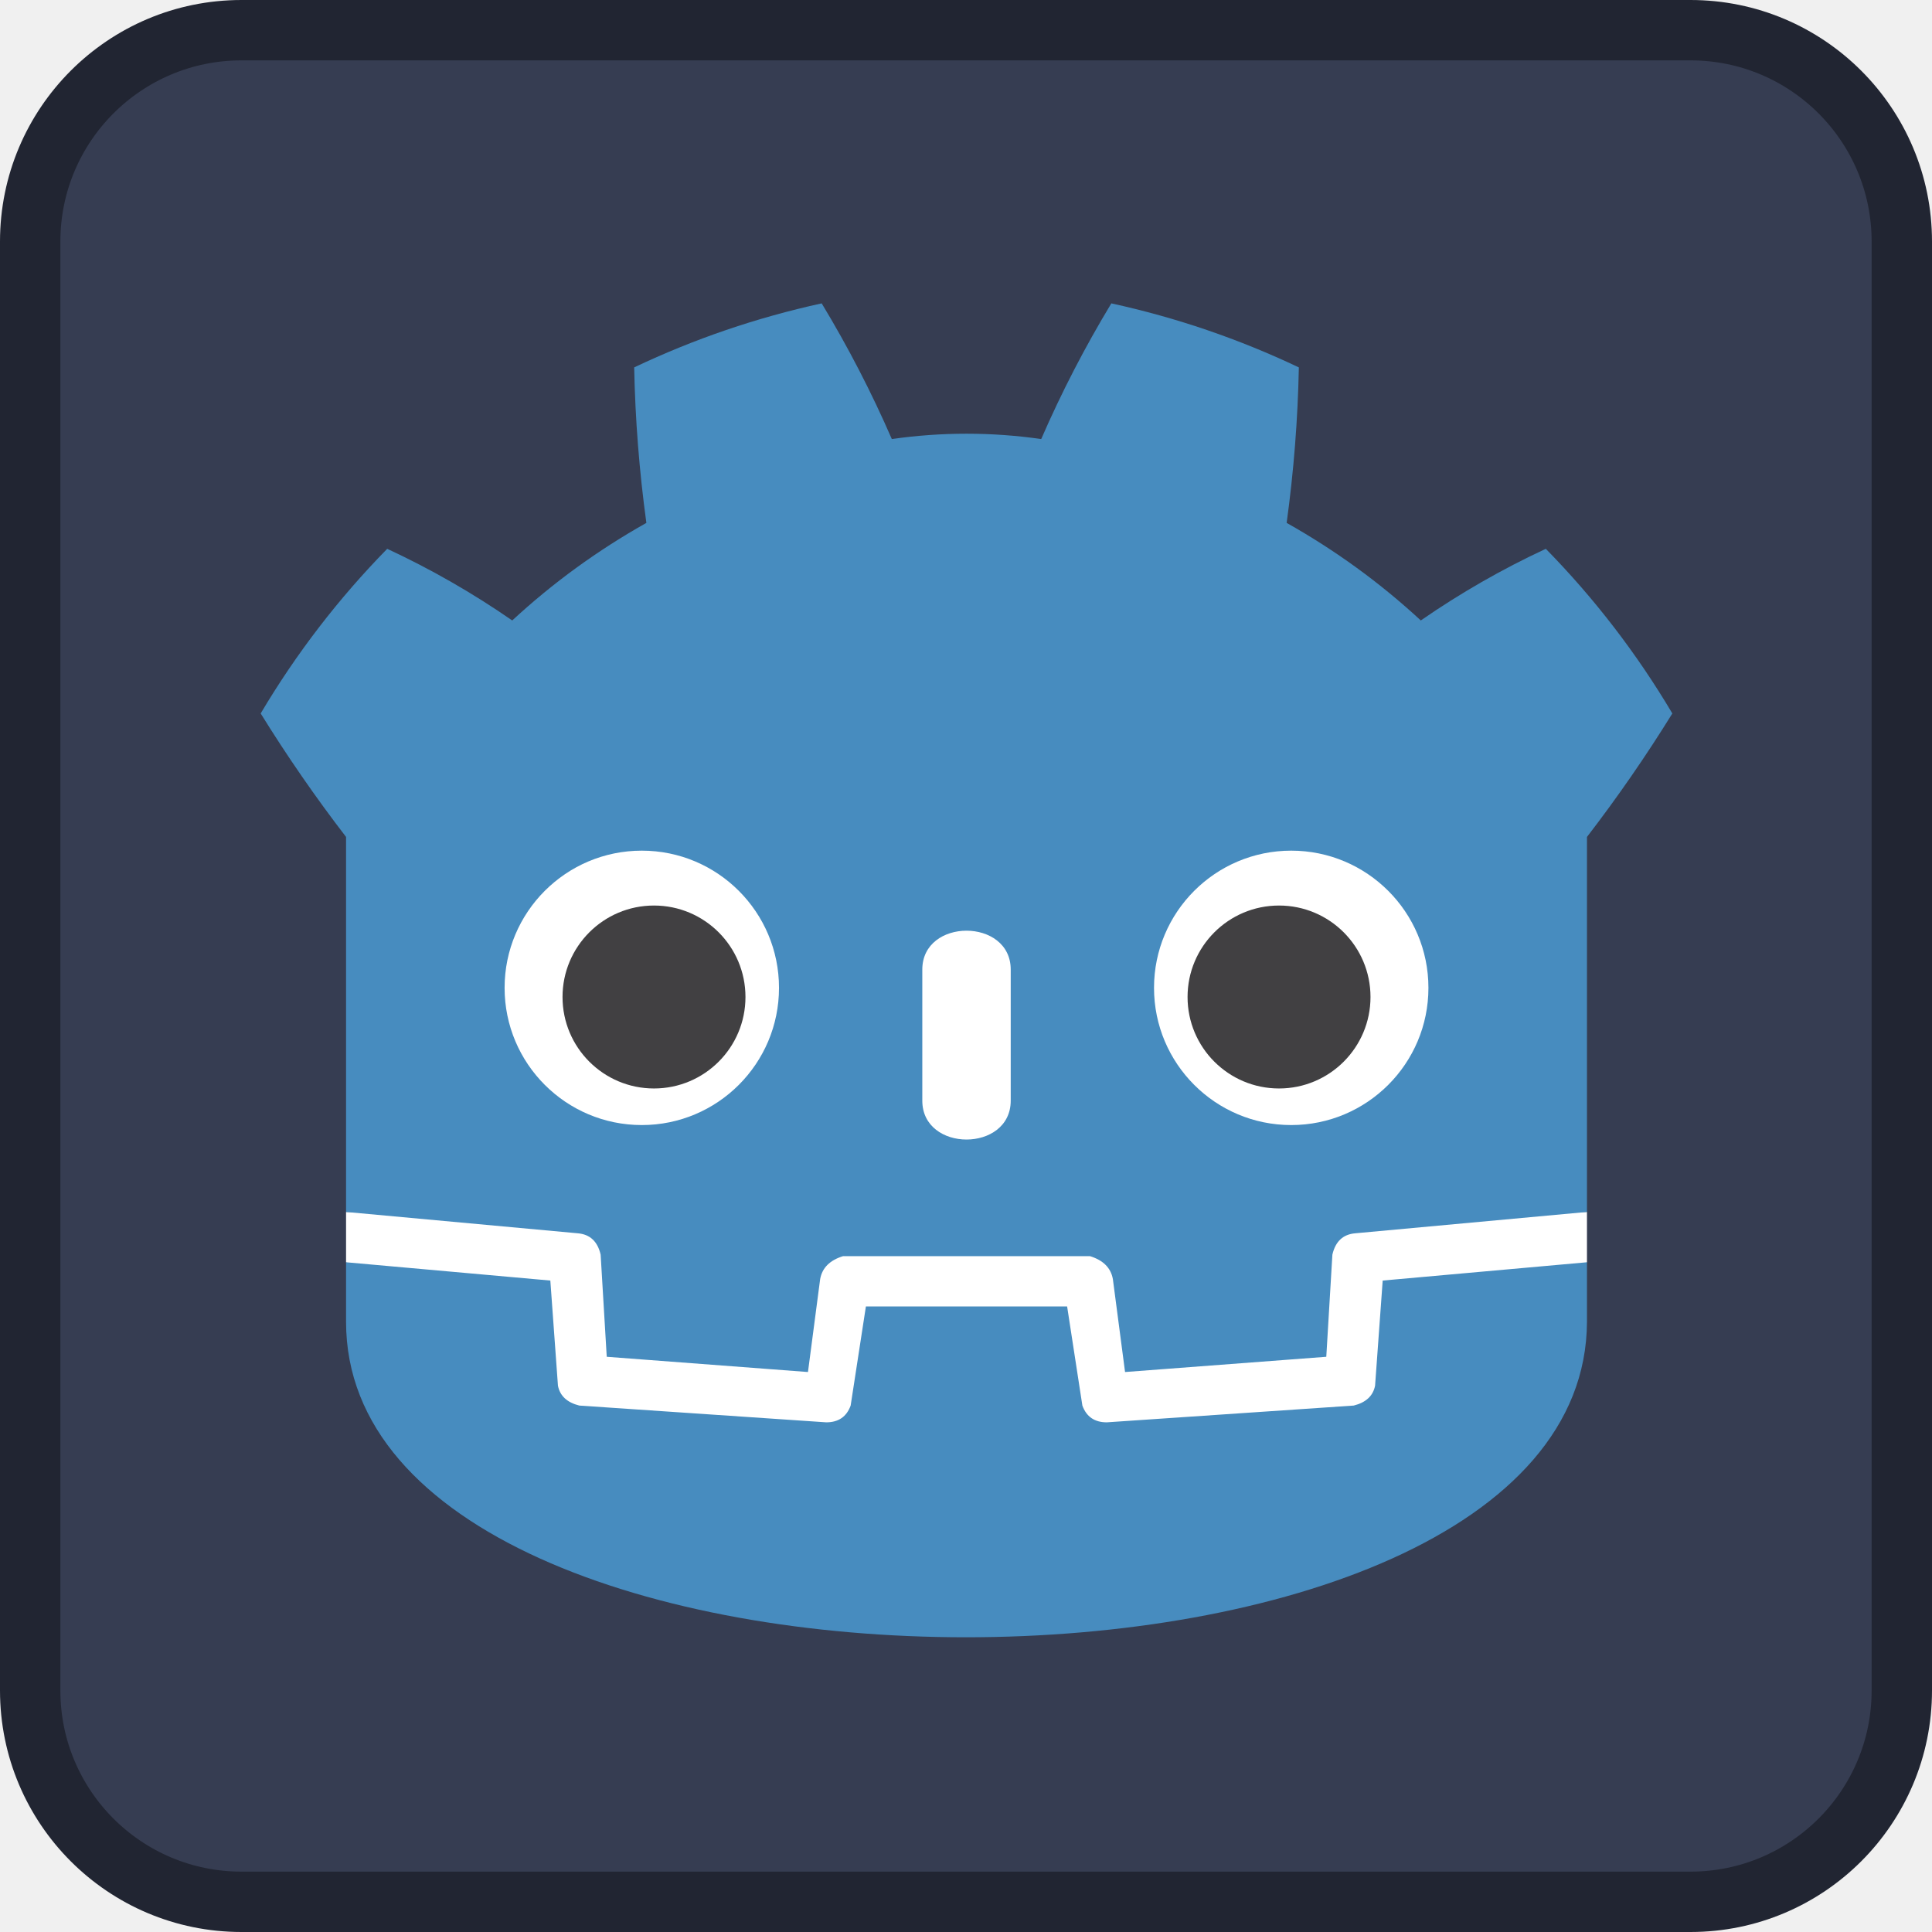
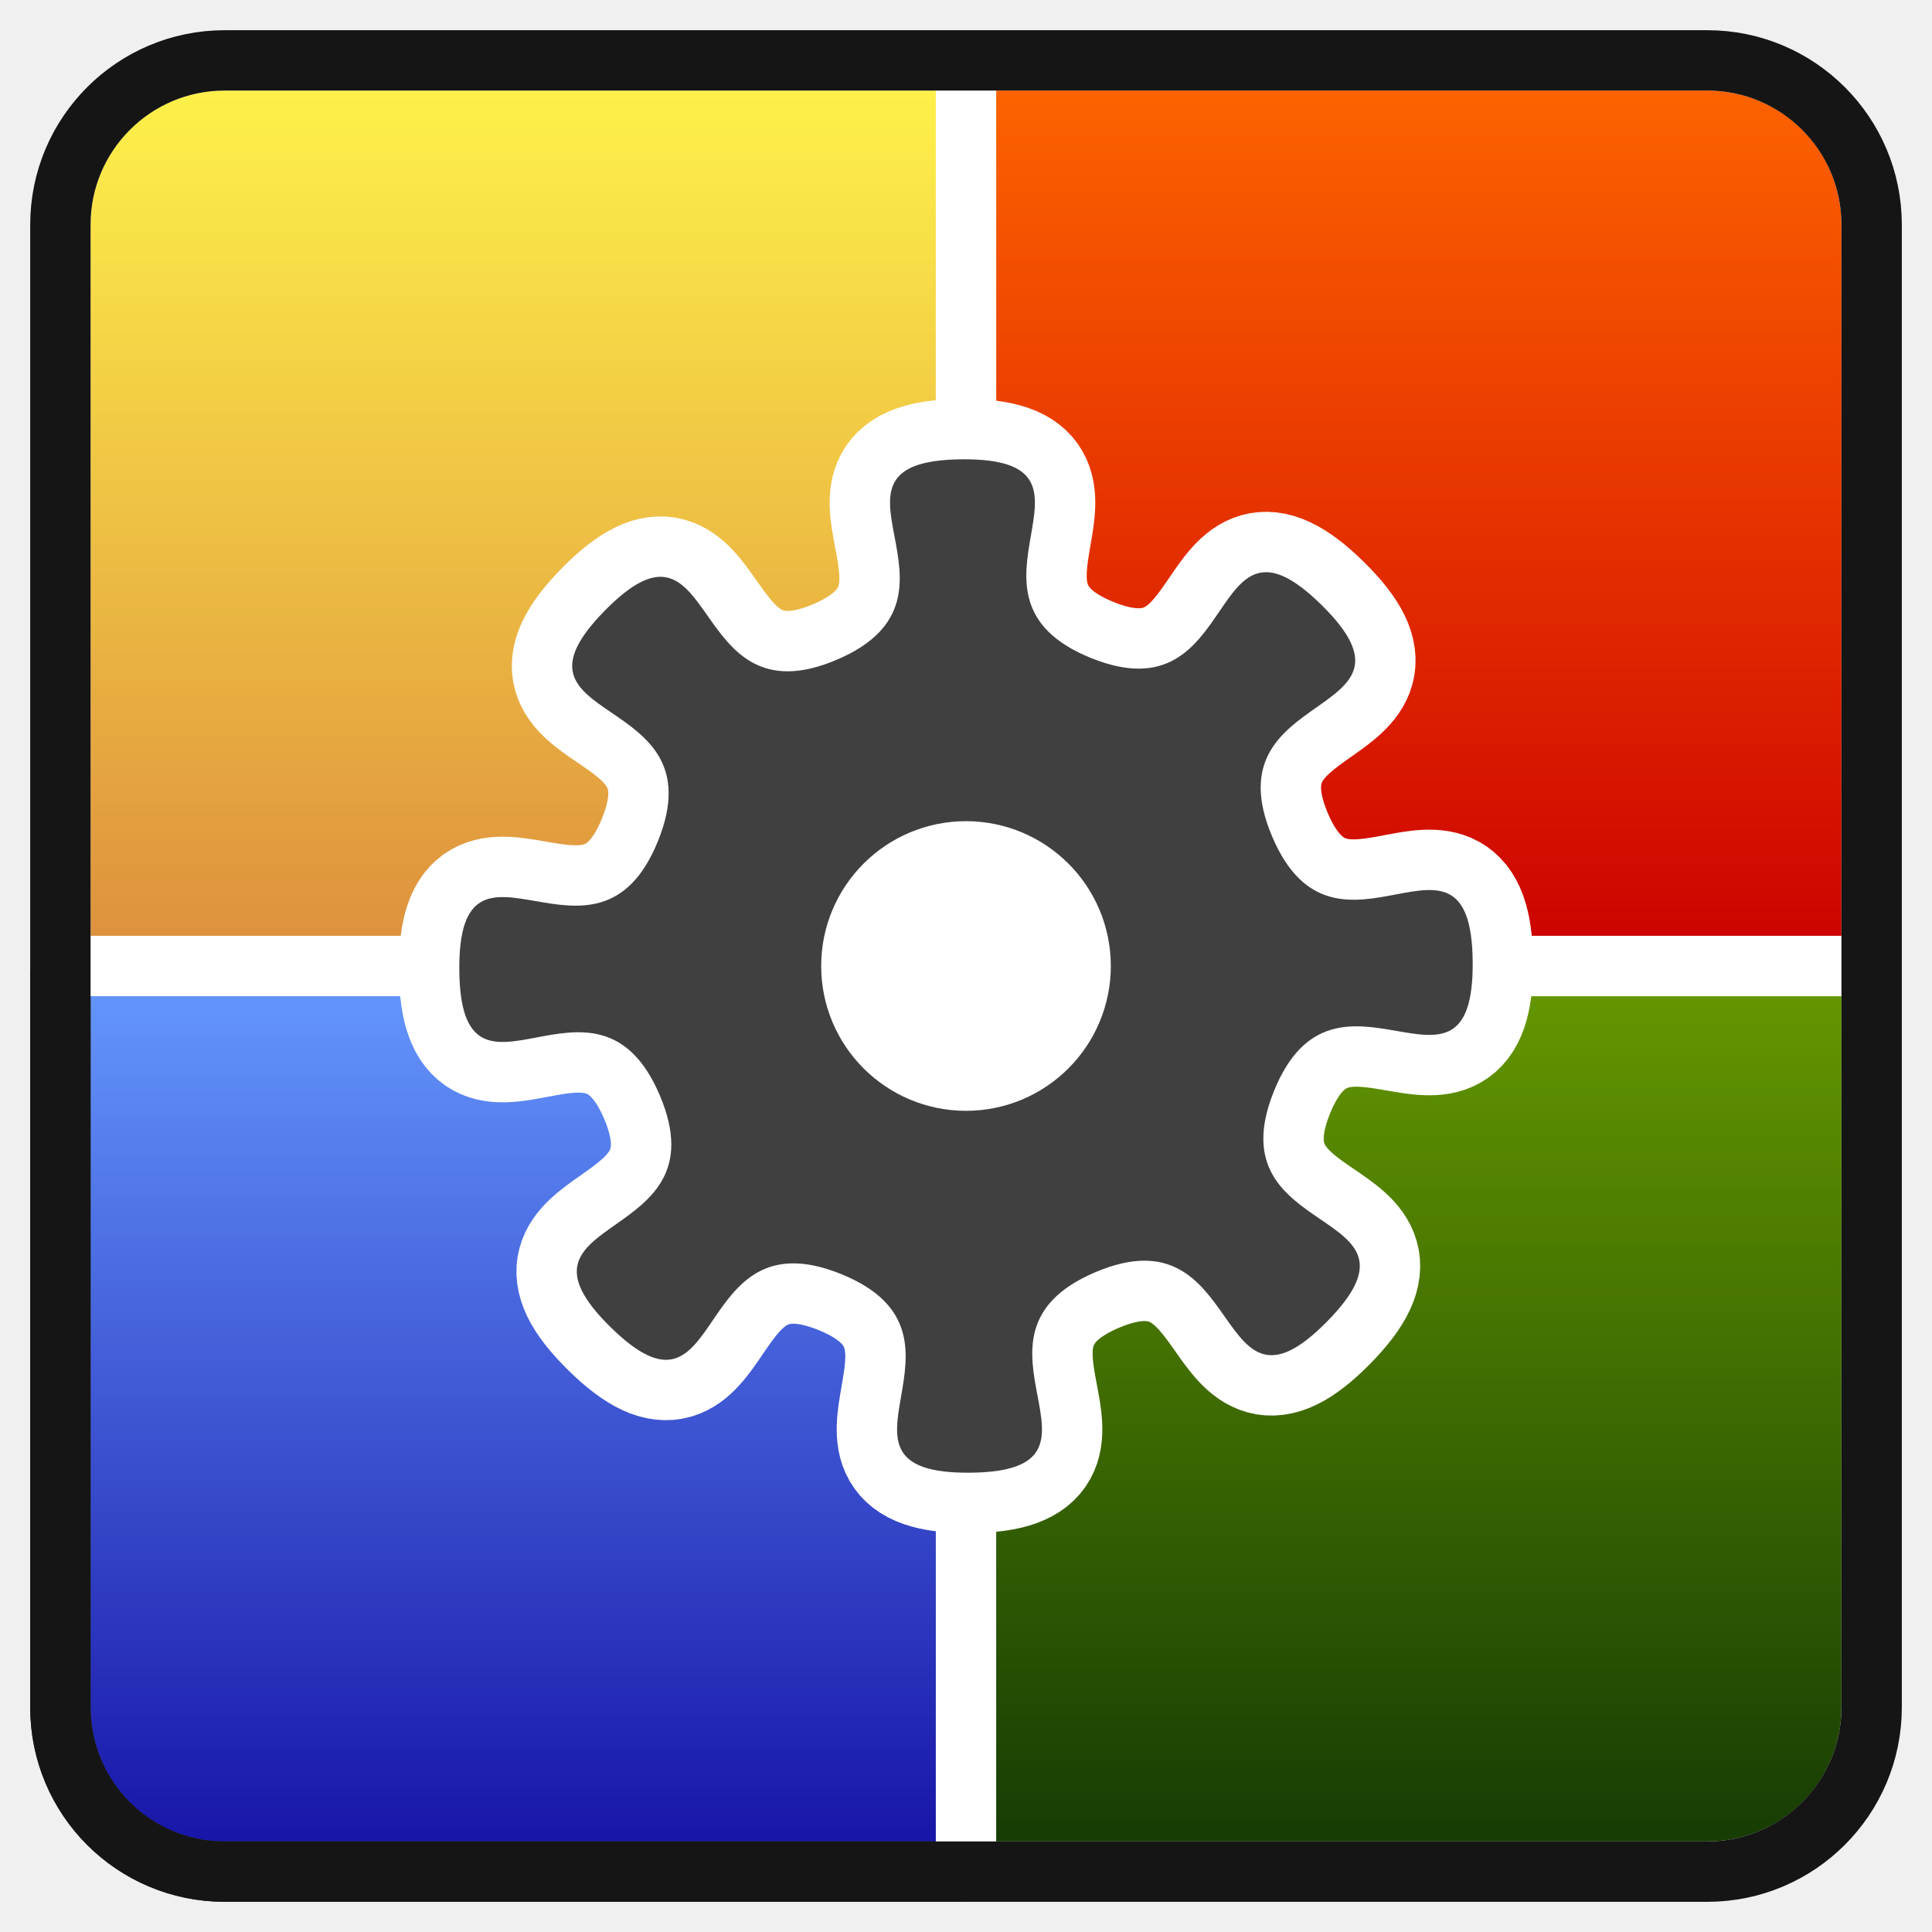
- <svg xmlns="http://www.w3.org/2000/svg" width="128" height="128">
-   <rect width="124" height="124" x="2" y="2" fill="#363d52" stroke="#212532" stroke-width="4" rx="14" />
-   <g fill="#fff" transform="translate(12.322 12.322)scale(.101)">
-     <path d="M105 673v33q407 354 814 0v-33z" />
-     <path fill="#478cbf" d="m105 673 152 14q12 1 15 14l4 67 132 10 8-61q2-11 15-15h162q13 4 15 15l8 61 132-10 4-67q3-13 15-14l152-14V427q30-39 56-81-35-59-83-108-43 20-82 47-40-37-88-64 7-51 8-102-59-28-123-42-26 43-46 89-49-7-98 0-20-46-46-89-64 14-123 42 1 51 8 102-48 27-88 64-39-27-82-47-48 49-83 108 26 42 56 81zm0 33v39c0 276 813 276 814 0v-39l-134 12-5 69q-2 10-14 13l-162 11q-12 0-16-11l-10-65H446l-10 65q-4 11-16 11l-162-11q-12-3-14-13l-5-69z" />
-     <path d="M483 600c0 34 58 34 58 0v-86c0-34-58-34-58 0z" />
-     <circle cx="725" cy="526" r="90" />
-     <circle cx="299" cy="526" r="90" />
-   </g>
-   <g fill="#414042" transform="translate(12.322 12.322)scale(.101)">
-     <circle cx="307" cy="532" r="60" />
-     <circle cx="717" cy="532" r="60" />
+ <svg xmlns="http://www.w3.org/2000/svg" xmlns:xlink="http://www.w3.org/1999/xlink" width="256" height="256" viewBox="0 0 256 256" version="1.1" id="svg1">
+   <defs id="defs1">
+     <linearGradient id="linearGradient16">
+       <stop style="stop-color:#669900;stop-opacity:1;" offset="0" id="stop16" />
+       <stop style="stop-color:#143904;stop-opacity:1;" offset="1" id="stop17" />
+     </linearGradient>
+     <linearGradient id="linearGradient14">
+       <stop style="stop-color:#6699ff;stop-opacity:1;" offset="0" id="stop14" />
+       <stop style="stop-color:#1511a5;stop-opacity:1;" offset="1" id="stop15" />
+     </linearGradient>
+     <linearGradient id="linearGradient12">
+       <stop style="stop-color:#ff6600;stop-opacity:1;" offset="0" id="stop12" />
+       <stop style="stop-color:#cc0000;stop-opacity:1;" offset="1" id="stop13" />
+     </linearGradient>
+     <linearGradient id="linearGradient9">
+       <stop style="stop-color:#fff44a;stop-opacity:1;" offset="0" id="stop10" />
+       <stop style="stop-color:#dd8e3d;stop-opacity:1;" offset="1" id="stop9" />
+     </linearGradient>
+     <linearGradient xlink:href="#linearGradient9" id="linearGradient10" x1="191.379" y1="8" x2="191.379" y2="128.299" gradientUnits="userSpaceOnUse" />
+     <linearGradient xlink:href="#linearGradient12" id="linearGradient13" x1="188" y1="8" x2="188" y2="128" gradientUnits="userSpaceOnUse" />
+     <linearGradient xlink:href="#linearGradient14" id="linearGradient15" x1="68" y1="128" x2="68" y2="248" gradientUnits="userSpaceOnUse" />
+     <linearGradient xlink:href="#linearGradient16" id="linearGradient17" x1="188" y1="128" x2="188" y2="248" gradientUnits="userSpaceOnUse" />
+   </defs>
+   <g id="layer1">
+     <path d="M 128,128 H 8 v 98.227 C 8,238.289 17.711,248 29.773,248 H 128 Z" style="opacity:1;fill:url(#linearGradient15);stroke-width:8;stroke-linecap:round;stroke-linejoin:round;stroke-miterlimit:50;paint-order:fill markers stroke;stroke:#404040" id="path8" />
+     <path d="m 128,128 v 120 h 98.227 C 238.289,248 248,238.289 248,226.227 V 128 Z" style="opacity:1;fill:url(#linearGradient17);stroke-width:8;stroke-linecap:round;stroke-linejoin:round;stroke-miterlimit:50;paint-order:fill markers stroke;stroke:#ffffff" id="path7" />
+     <path d="M 128,8 V 128 H 248 V 29.773 C 248,17.711 238.289,8 226.227,8 Z" style="opacity:1;fill:url(#linearGradient13);stroke-width:8;stroke-linecap:round;stroke-linejoin:round;stroke-miterlimit:50;paint-order:fill markers stroke;fill-opacity:1;stroke:#ffffff" id="path6" />
+     <path d="M 128,8 H 29.773 C 17.711,8 8,17.711 8,29.773 V 128 h 120 z" style="opacity:1;fill:url(#linearGradient10);stroke-width:8;stroke-linecap:round;stroke-linejoin:round;stroke-miterlimit:50;paint-order:fill markers stroke;fill-opacity:1;stroke:#ffffff" id="path5" />
+     <rect style="opacity:1;fill:none;stroke:#151515;stroke-width:8.001;stroke-linecap:round;stroke-linejoin:round;stroke-miterlimit:50;stroke-dasharray:none;paint-order:fill markers stroke;stroke-opacity:1" id="rect1" width="240" height="240" x="8.001" y="8.001" ry="21.773" />
+     <path style="opacity:1;fill:#404040;stroke:#ffffff;stroke-width:16;stroke-linecap:round;stroke-linejoin:round;stroke-miterlimit:50;stroke-dasharray:none;paint-order:stroke markers fill;fill-opacity:1" id="path20" d="M -38.556,53.979 C -55.737,67.292 -47.113,37.671 -68.081,43.397 c -20.967,5.725 1.514,26.853 -20.049,24.119 -21.562,-2.734 5.481,-17.582 -13.394,-28.36 -18.875,-10.778 -17.918,20.058 -31.231,2.878 -13.313,-17.18 16.308,-8.557 10.582,-29.524 -5.725,-20.967 -26.853,1.514 -24.119,-20.049 2.734,-21.562 17.582,5.481 28.36,-13.394 10.778,-18.875 -20.058,-17.918 -2.878,-31.231 17.18,-13.313 8.557,16.308 29.524,10.582 20.967,-5.725 -1.514,-26.853 20.049,-24.119 21.562,2.734 -5.481,17.582 13.394,28.36 18.875,10.778 17.918,-20.058 31.231,-2.878 13.313,17.18 -16.308,8.557 -10.582,29.524 5.725,20.967 26.853,-1.514 24.119,20.049 -2.734,21.562 -17.582,-5.481 -28.36,13.394 -10.778,18.875 20.058,17.918 2.878,31.231 z" transform="rotate(-7.662852,973.0249,-1486.095)" />
+     <circle style="opacity:1;fill:#ffffff;stroke:#ffffff;stroke-width:16;stroke-linecap:round;stroke-linejoin:round;stroke-miterlimit:50;stroke-dasharray:none;paint-order:stroke markers fill" id="path18" cx="128" cy="128" r="11.189" />
  </g>
</svg>
